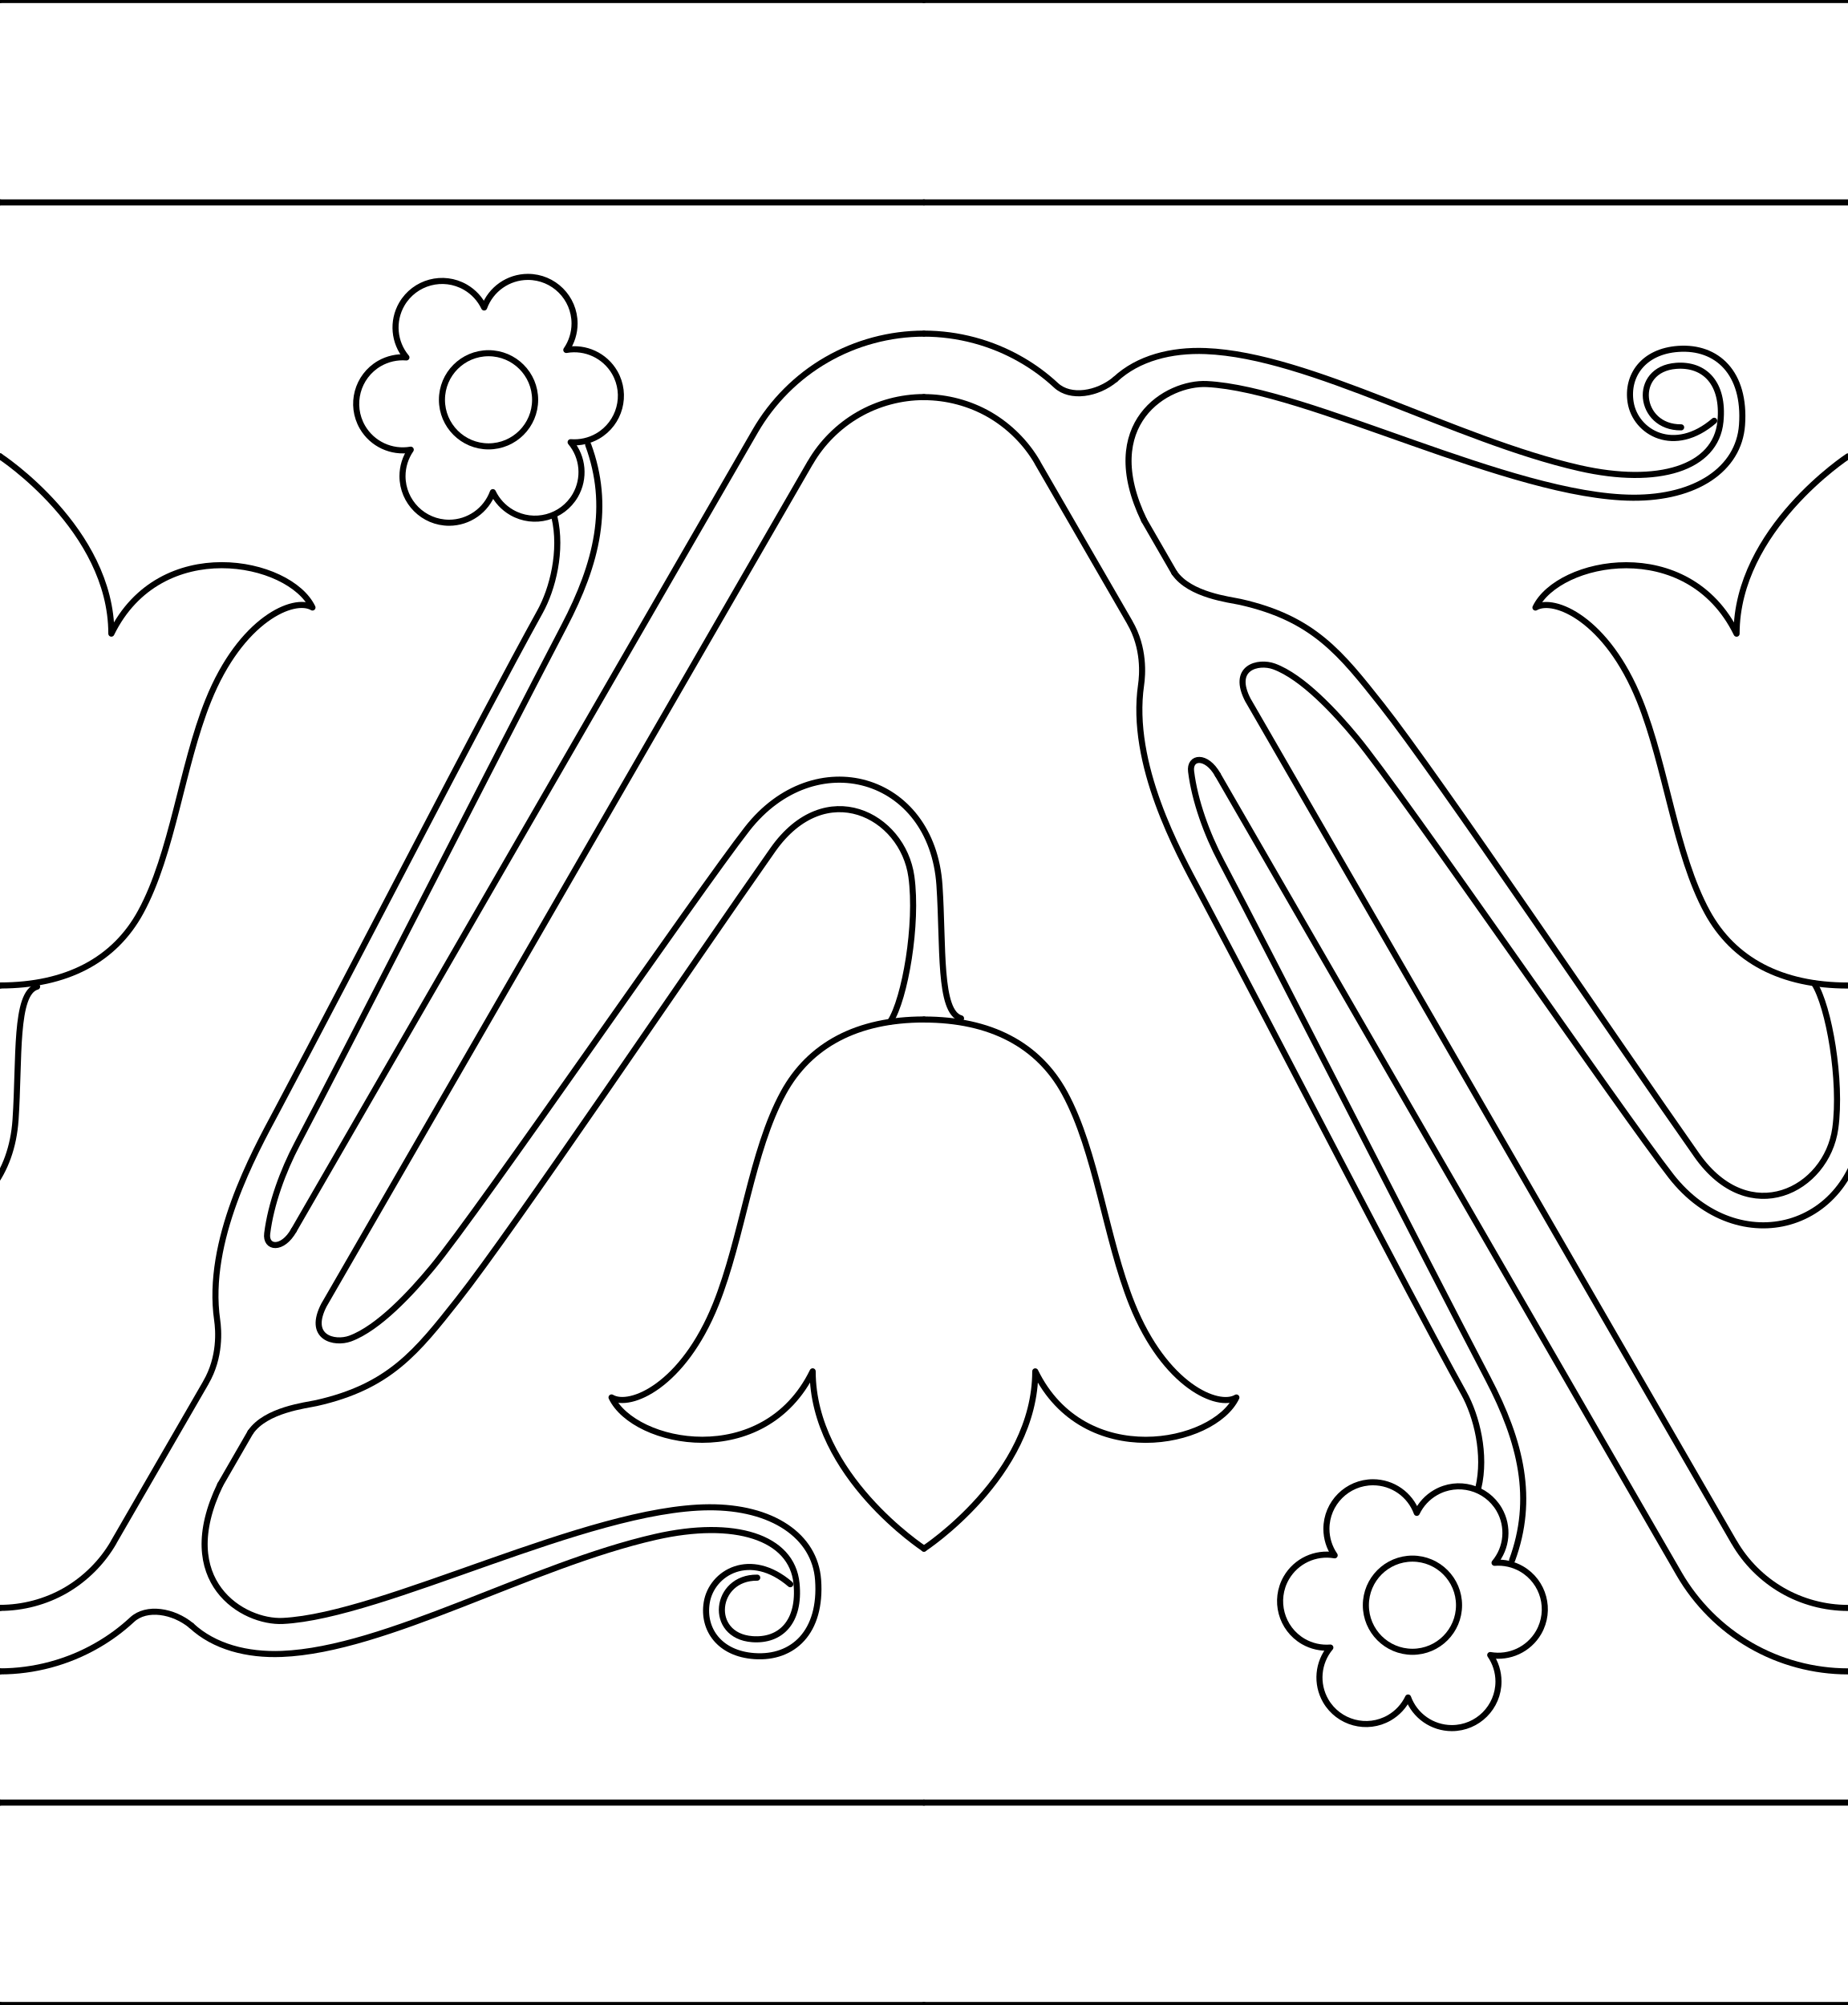
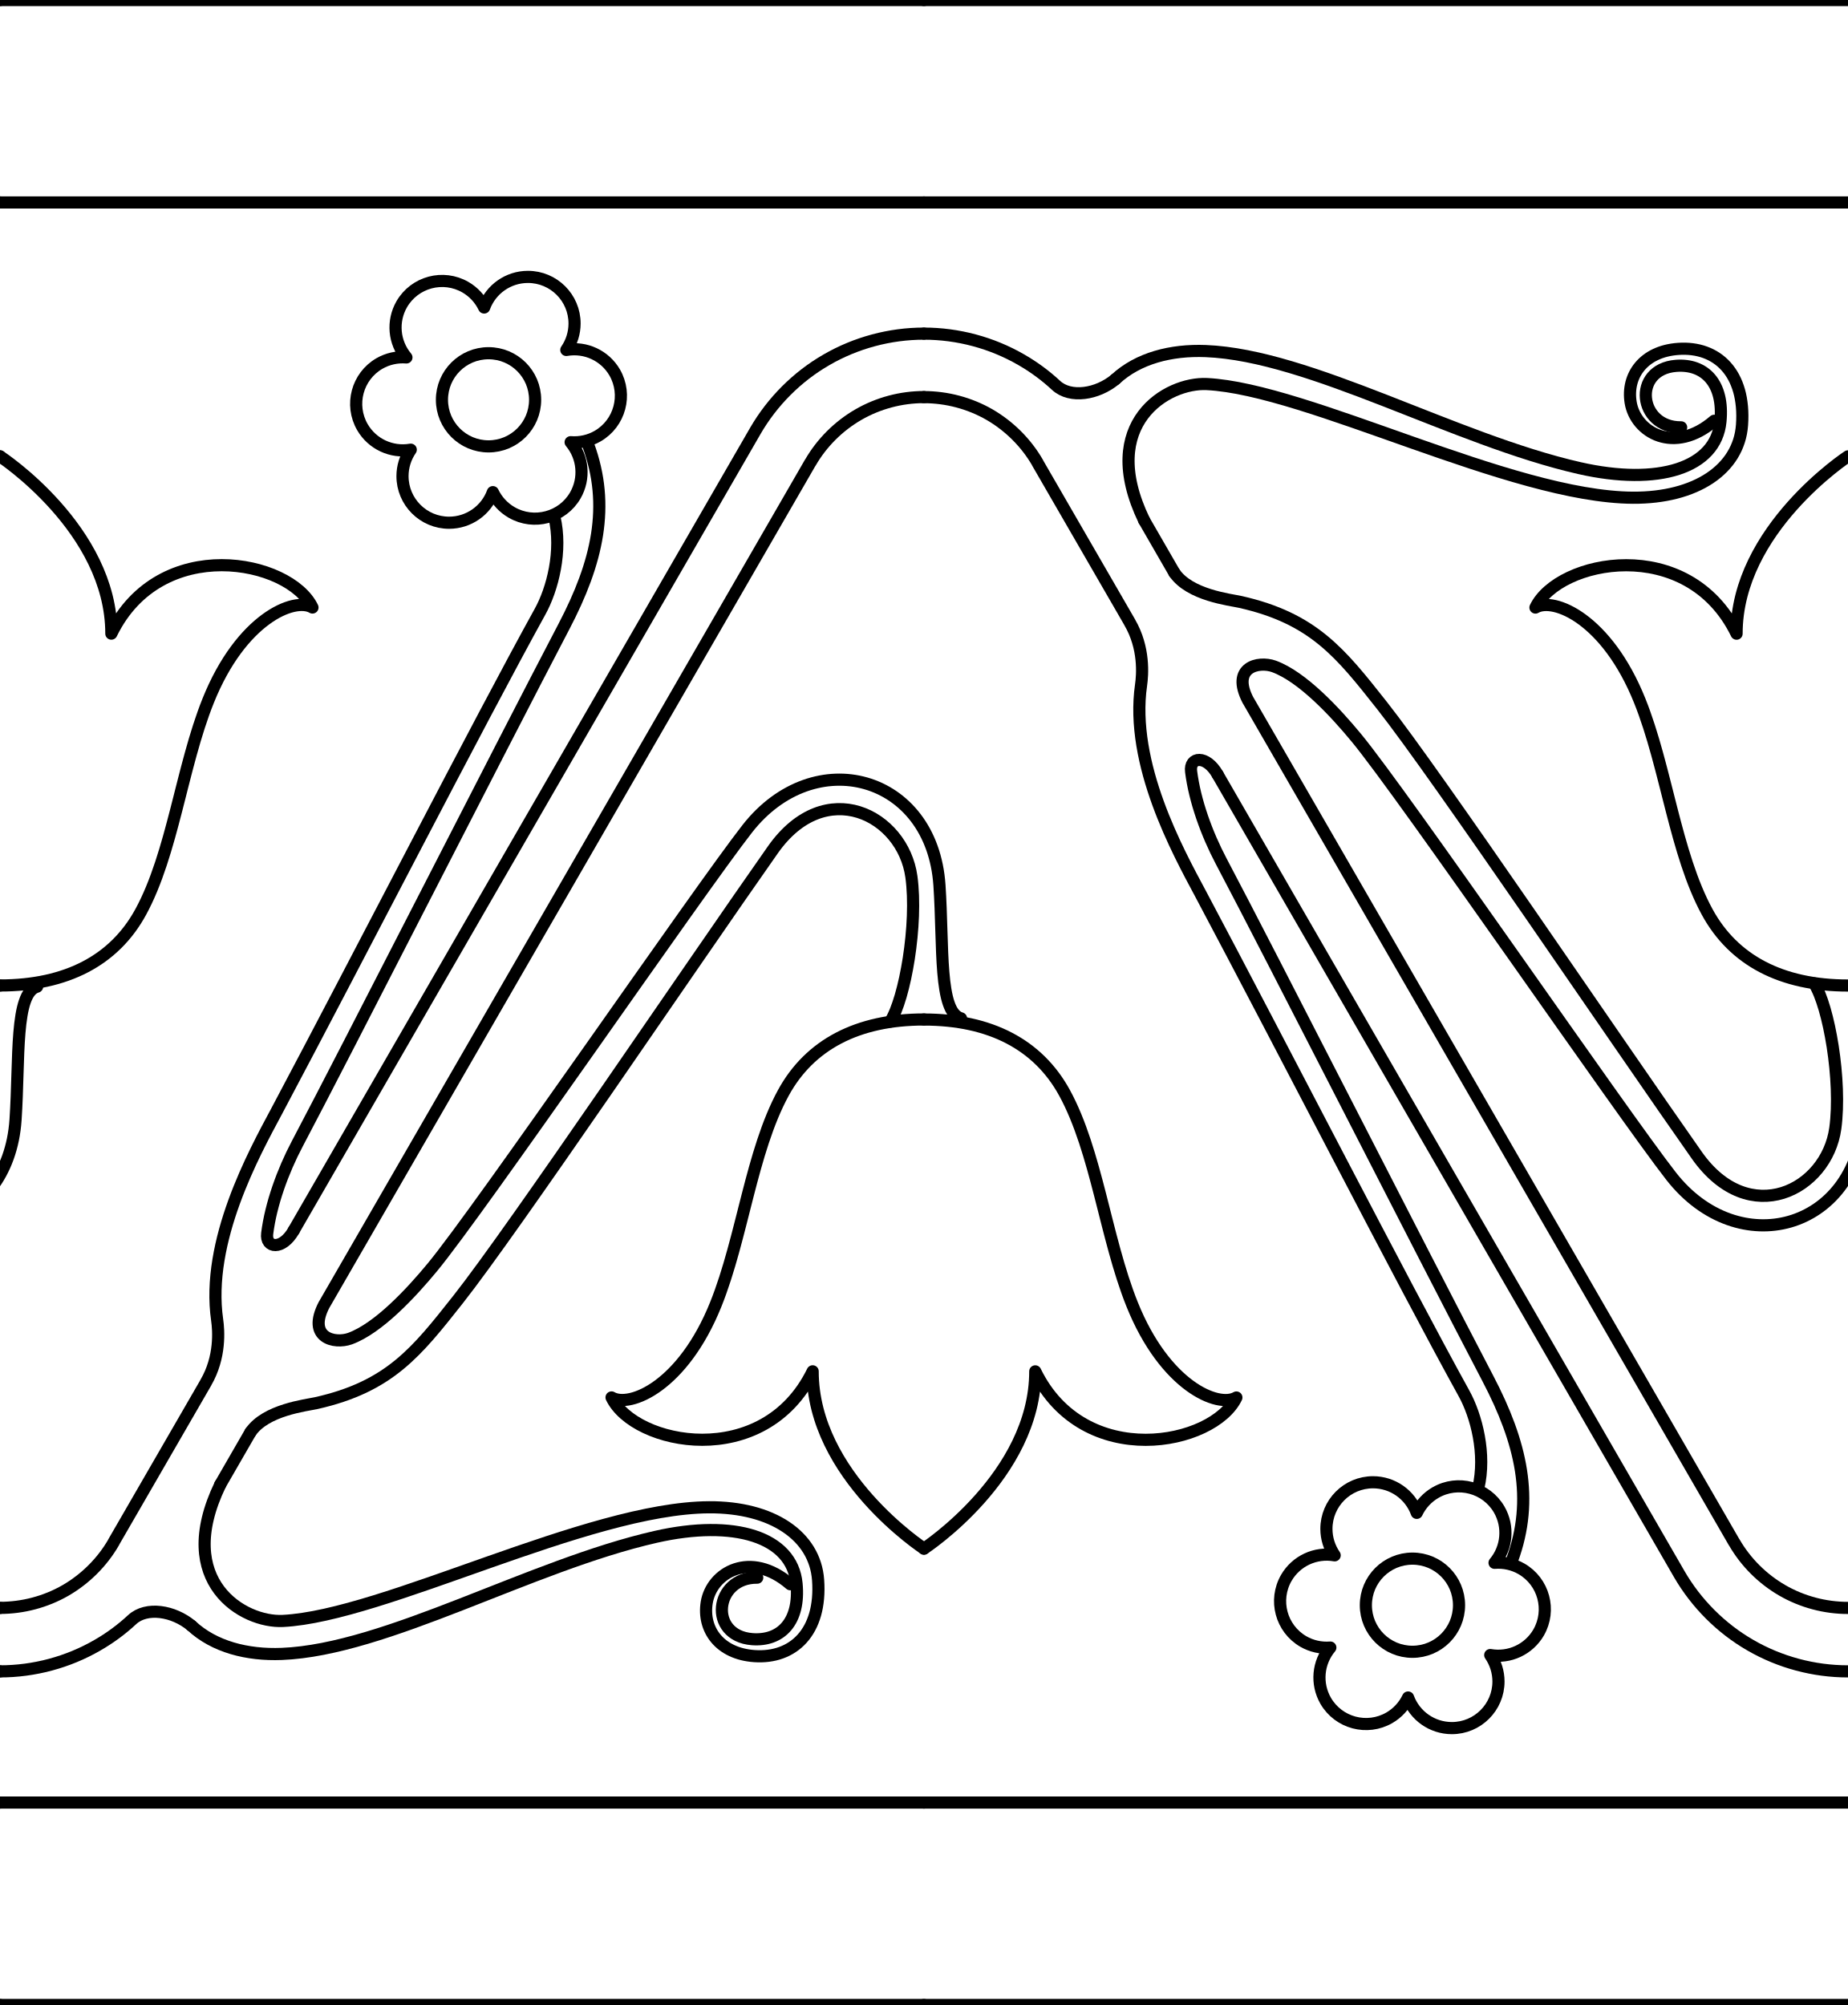
<svg xmlns="http://www.w3.org/2000/svg" xmlns:xlink="http://www.w3.org/1999/xlink" width="143.76" height="156" viewBox="0 0 38.037 41.275">
  <use xlink:href="#a" transform="matrix(1 0 0 -1 19.018 41.275)" />
  <use xlink:href="#a" transform="matrix(1 0 0 -1 -19.018 41.275)" />
-   <g id="a" fill="none" stroke="#000" stroke-width=".125" stroke-linejoin="round" stroke-linecap="round">
+   <g id="a" fill="none" stroke="#000" stroke-width=".25" stroke-linejoin="round" stroke-linecap="round">
    <path d="M15.548 8.87l-9.5 16.457m-1.81 3.135l-1.9 3.288M0 0h19.018M0 41.275h19.018M0 4.167h19.018M0 37.108h19.018M15.548 8.87c.35-.604.86-1.116 1.467-1.465.605-.35 1.304-.537 2.003-.537M0 33.1c.47 0 .942-.125 1.35-.36.408-.237.753-.58.99-.99M0 34.407c.7 0 1.398-.187 2.003-.537.258-.148.5-.326.717-.528.295-.273.85-.184 1.22.124M4.237 28.462c.307-.526.263-1.08.233-1.288-.235-1.627.76-3.43 1.22-4.29 1.707-3.213 4.17-8.018 5.424-10.288.26-.467.463-1.26.298-1.953" />
    <path d="M12.107 9.156c.463 1.256.19 2.425-.497 3.738-1.345 2.57-4.485 8.75-5.49 10.65-.3.568-.545 1.247-.62 1.848-.04.307.313.352.548-.065" />
    <path d="M0 20.287c1.37 0 2.355-.52 2.896-1.512.657-1.204.842-2.987 1.39-4.352.676-1.683 1.77-2.14 2.146-1.917-.468-.983-3.134-1.52-4.14.538C2.292 10.892 0 9.394 0 9.394" id="b" />
    <use xlink:href="#b" transform="rotate(180 9.51 20.637)" />
    <circle cx="10.056" cy="8.23" r=".959" />
    <path d="M10.866 5.7a.96.96 0 0 0-.9.63.96.96 0 0 0-.386-.418.96.96 0 0 0-1.31.35.96.96 0 0 0 .096 1.096.96.96 0 0 0-.556.125.96.96 0 0 0-.35 1.31.96.96 0 0 0 .995.464.96.96 0 0 0-.17.544.96.96 0 0 0 .96.96.96.96 0 0 0 .9-.63.96.96 0 0 0 .387.418.96.96 0 0 0 1.31-.35.96.96 0 0 0-.096-1.096.96.96 0 0 0 .555-.125.96.96 0 0 0 .352-1.31.96.96 0 0 0-.996-.464.96.96 0 0 0 .17-.544.96.96 0 0 0-.96-.96zM3.94 33.466c.47.437 1.15.61 1.86.582 2.15-.085 5.117-1.824 7.696-2.41 1.62-.368 2.807 0 2.9.96.077.79-.327 1.19-.912 1.146-.913-.07-.78-1.276.103-1.266" />
    <path d="M4.533 30.563c-.965 2.002.476 2.846 1.29 2.806 2.08-.103 6.262-2.326 8.772-2.34 1.294-.007 2.18.585 2.245 1.497.077 1.074-.516 1.622-1.31 1.567-.724-.05-1.07-.555-.983-1.1.1-.624.9-1.086 1.72-.38M5.156 29.484c.316-.463 1.145-.553 1.356-.6 1.51-.34 2.066-1.056 2.915-2.13 1.125-1.423 4.828-6.91 6.483-9.262 1.082-1.536 2.674-.715 2.85.554.135.98-.132 2.514-.435 2.985" />
    <path d="M4.533 30.563l.623-1.08m1.52-2.63l10.003-17.33M16.68 9.524c.235-.408.58-.752.988-.988.408-.236.88-.362 1.35-.362M6.675 26.853c-.362.687.21.82.532.703.586-.215 1.26-.944 1.69-1.464.96-1.158 5.486-7.753 6.484-9.03 1.386-1.773 3.804-1.11 3.957 1.162.084 1.255-.02 2.61.444 2.74" />
  </g>
</svg>
